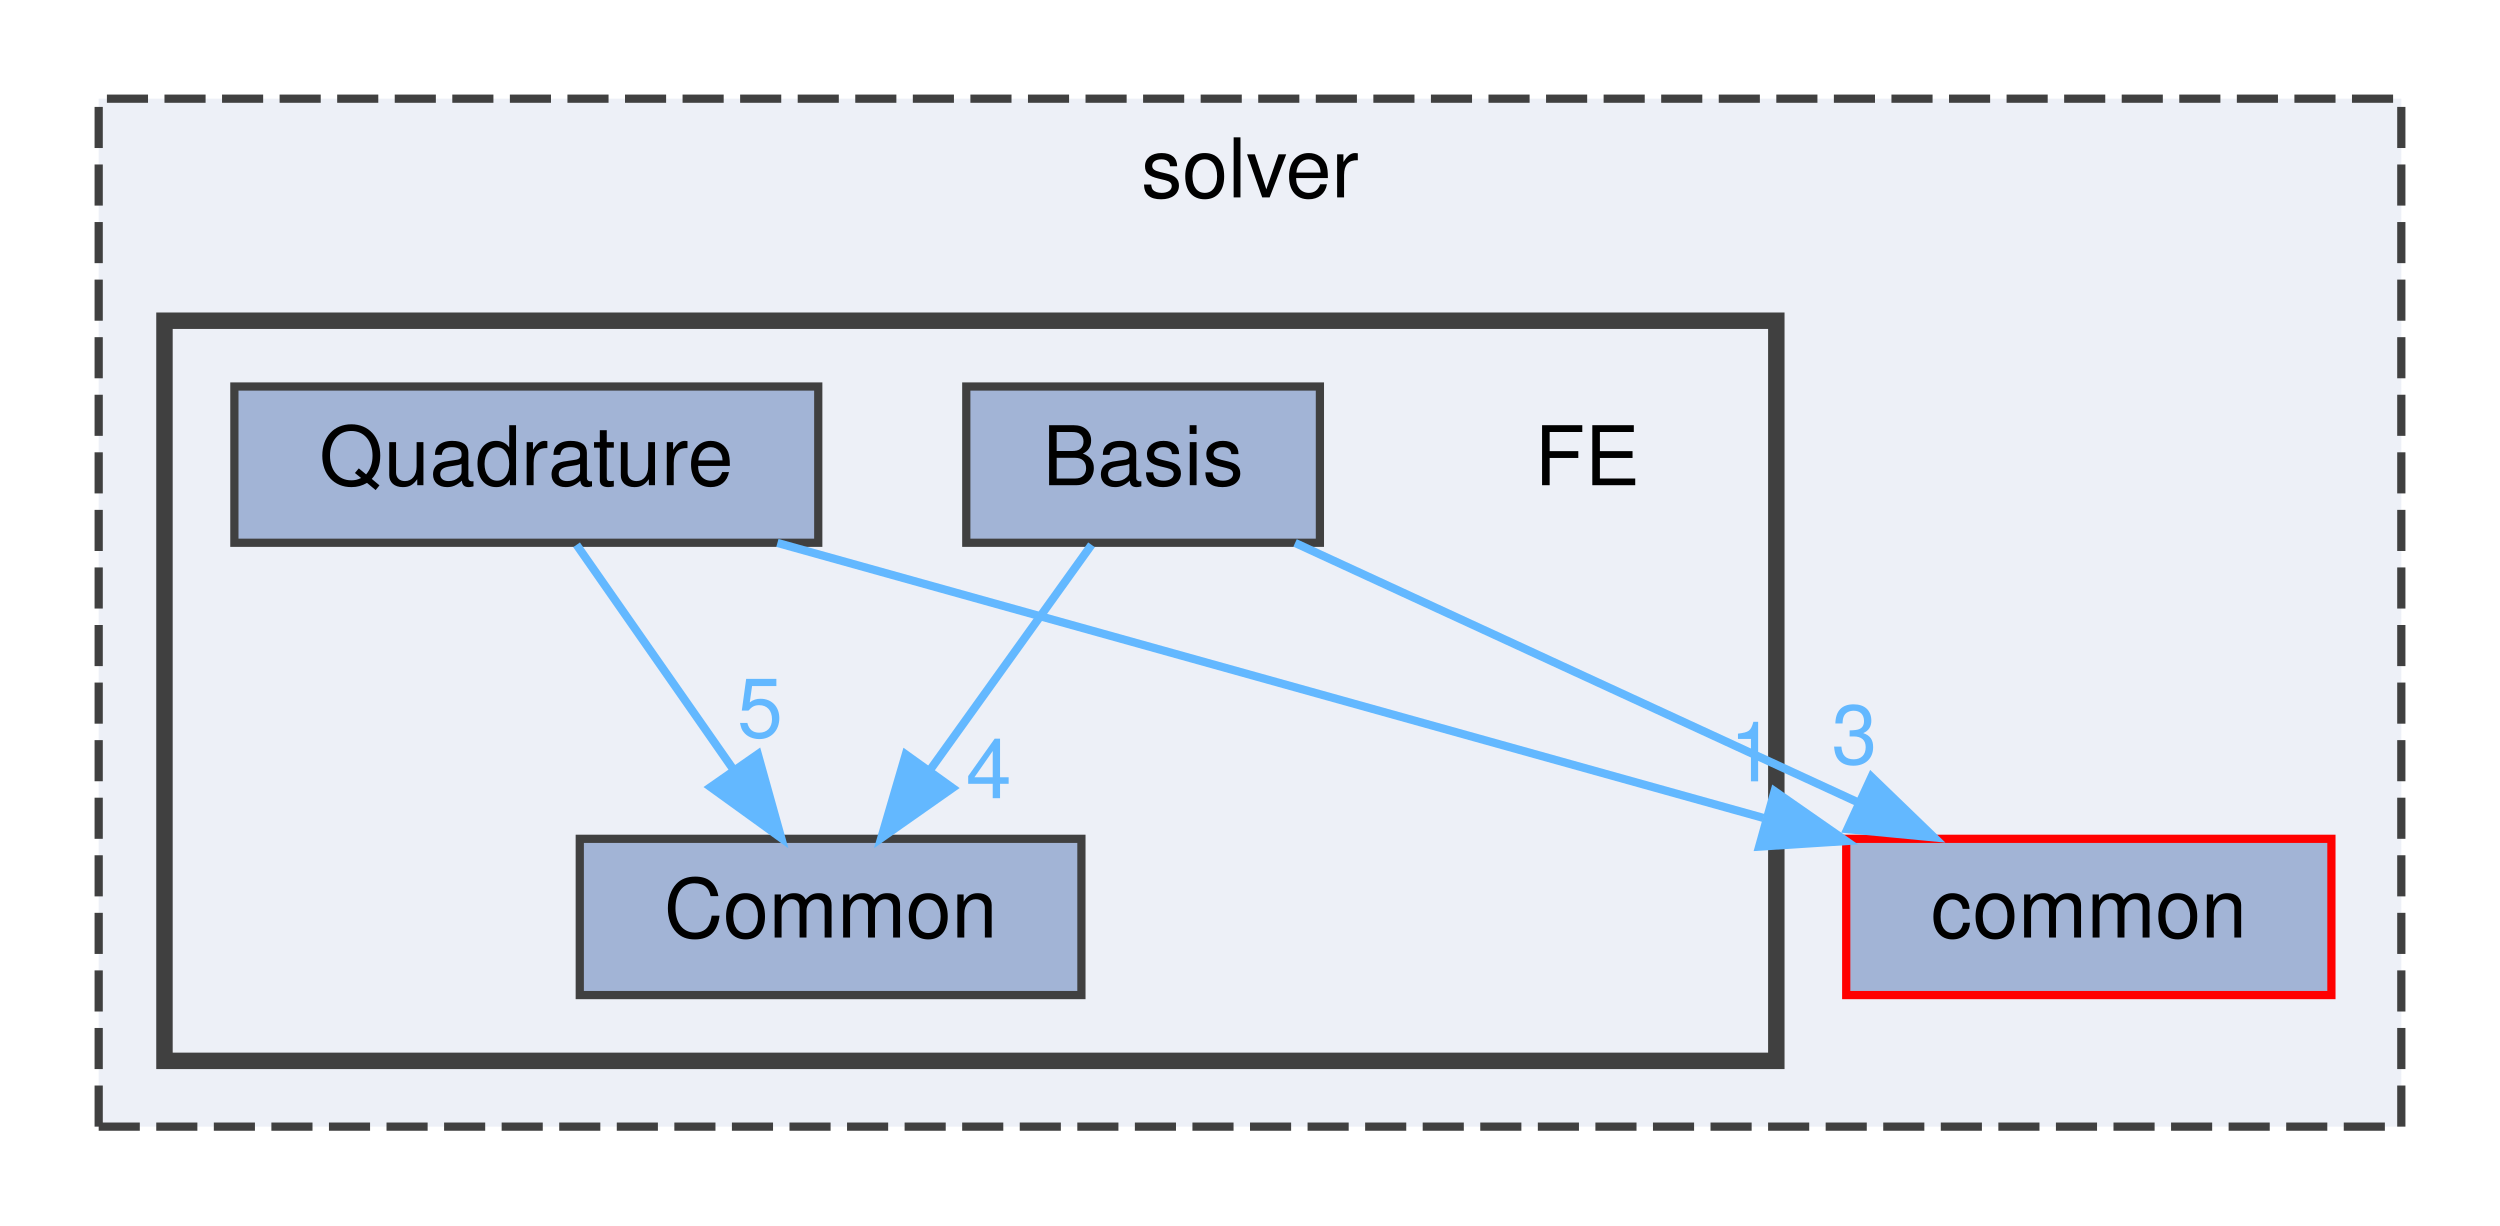
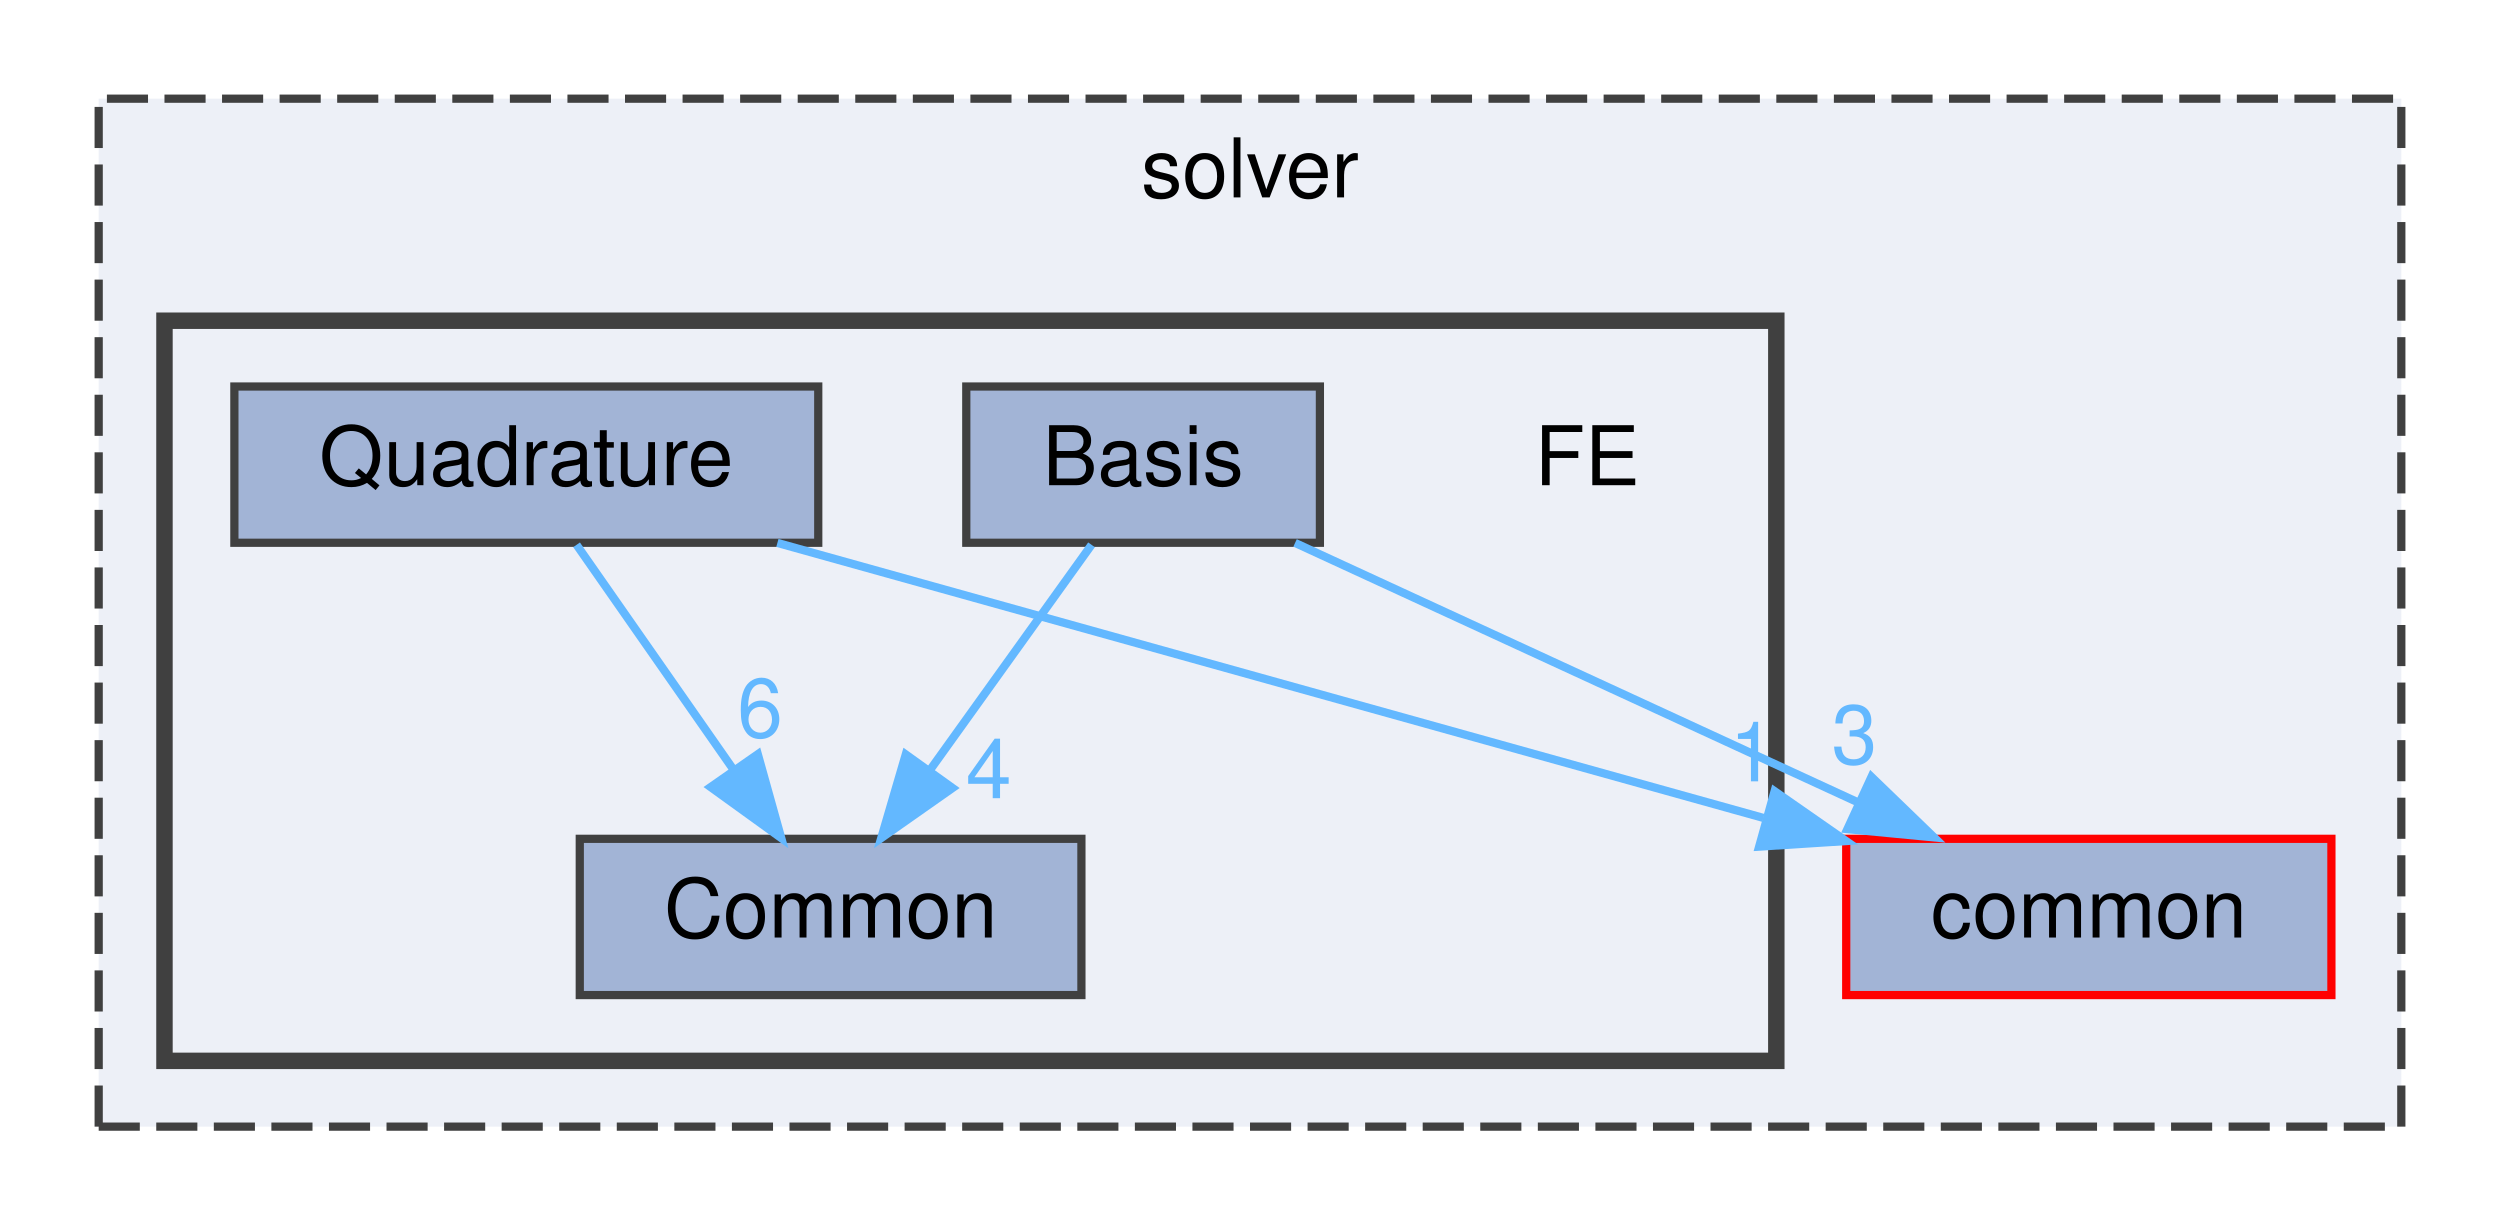
<svg xmlns="http://www.w3.org/2000/svg" xmlns:xlink="http://www.w3.org/1999/xlink" width="304pt" height="149pt" viewBox="0.00 0.00 304.00 149.00">
  <g id="graph0" class="graph" transform="scale(1 1) rotate(0) translate(4 145)">
    <g id="clust1" class="cluster">
      <g id="a_clust1">
        <a xlink:href="dir_efbd6dac86ba3db355ec311a66674d80.html" target="_top" xlink:title="solver">
          <polygon fill="#edf0f7" stroke="#404040" stroke-dasharray="5,2" points="8,-8 8,-133 288,-133 288,-8 8,-8" />
          <text text-anchor="middle" x="148" y="-121" font-family="Helvetica,sans-Serif" font-size="10.00">solver</text>
        </a>
      </g>
    </g>
    <g id="clust2" class="cluster">
      <g id="a_clust2">
        <a xlink:href="dir_edb35bb30936176f05c4bb64c6d7790d.html" target="_top">
          <polygon fill="#edf0f7" stroke="#404040" stroke-width="2" points="16,-16 16,-106 212,-106 212,-16 16,-16" />
        </a>
      </g>
    </g>
    <g id="node1" class="node">
      <g id="a_node1">
        <a xlink:href="dir_14dde7a1249eddbc1139bface84a02c3.html" target="_top" xlink:title="common">
          <polygon fill="#a2b4d6" stroke="red" points="279.5,-43 220.5,-43 220.5,-24 279.5,-24 279.5,-43" />
          <text text-anchor="middle" x="250" y="-31" font-family="Helvetica,sans-Serif" font-size="10.00">common</text>
        </a>
      </g>
    </g>
    <g id="node2" class="node">
      <text text-anchor="middle" x="189" y="-86" font-family="Helvetica,sans-Serif" font-size="10.00">FE</text>
    </g>
    <g id="node3" class="node">
      <g id="a_node3">
        <a xlink:href="dir_c4f877b5d6a165ac120d311c24ba9d09.html" target="_top" xlink:title="Basis">
          <polygon fill="#a2b4d6" stroke="#404040" points="156.5,-98 113.5,-98 113.5,-79 156.5,-79 156.5,-98" />
          <text text-anchor="middle" x="135" y="-86" font-family="Helvetica,sans-Serif" font-size="10.00">Basis</text>
        </a>
      </g>
    </g>
    <g id="edge1" class="edge">
      <g id="a_edge1">
        <a xlink:href="dir_000003_000005.html" target="_top">
          <path fill="none" stroke="#63b8ff" d="M153.48,-78.98C171.98,-70.46 200.68,-57.23 221.98,-47.41" />
          <polygon fill="#63b8ff" stroke="#63b8ff" points="223.57,-50.53 231.19,-43.17 220.64,-44.18 223.57,-50.53" />
        </a>
      </g>
      <g id="a_edge1-headlabel">
        <a xlink:href="dir_000003_000005.html" target="_top" xlink:title="3">
          <text text-anchor="middle" x="221.49" y="-52.12" font-family="Helvetica,sans-Serif" font-size="10.00" fill="#63b8ff">3</text>
        </a>
      </g>
    </g>
    <g id="node4" class="node">
      <g id="a_node4">
        <a xlink:href="dir_96df3096849ba2100b519ff41bd318ab.html" target="_top" xlink:title="Common">
          <polygon fill="#a2b4d6" stroke="#404040" points="127.5,-43 66.5,-43 66.5,-24 127.5,-24 127.5,-43" />
          <text text-anchor="middle" x="97" y="-31" font-family="Helvetica,sans-Serif" font-size="10.00">Common</text>
        </a>
      </g>
    </g>
    <g id="edge2" class="edge">
      <g id="a_edge2">
        <a xlink:href="dir_000003_000006.html" target="_top">
          <path fill="none" stroke="#63b8ff" d="M128.73,-78.75C123.41,-71.34 115.64,-60.5 109.12,-51.41" />
          <polygon fill="#63b8ff" stroke="#63b8ff" points="111.83,-49.18 103.16,-43.09 106.14,-53.26 111.83,-49.18" />
        </a>
      </g>
      <g id="a_edge2-headlabel">
        <a xlink:href="dir_000003_000006.html" target="_top" xlink:title="4">
          <text text-anchor="middle" x="116.23" y="-47.94" font-family="Helvetica,sans-Serif" font-size="10.00" fill="#63b8ff">4</text>
        </a>
      </g>
    </g>
    <g id="node5" class="node">
      <g id="a_node5">
        <a xlink:href="dir_6fee97e99cfc2609ac420813257e7f71.html" target="_top" xlink:title="Quadrature">
          <polygon fill="#a2b4d6" stroke="#404040" points="95.5,-98 24.5,-98 24.5,-79 95.5,-79 95.5,-98" />
          <text text-anchor="middle" x="60" y="-86" font-family="Helvetica,sans-Serif" font-size="10.00">Quadrature</text>
        </a>
      </g>
    </g>
    <g id="edge3" class="edge">
      <g id="a_edge3">
        <a xlink:href="dir_000034_000005.html" target="_top">
          <path fill="none" stroke="#63b8ff" d="M90.53,-78.98C123.08,-69.9 174.77,-55.49 210.43,-45.54" />
          <polygon fill="#63b8ff" stroke="#63b8ff" points="211.79,-48.79 220.49,-42.73 209.91,-42.05 211.79,-48.79" />
        </a>
      </g>
      <g id="a_edge3-headlabel">
        <a xlink:href="dir_000034_000005.html" target="_top" xlink:title="1">
          <text text-anchor="middle" x="209.1" y="-49.99" font-family="Helvetica,sans-Serif" font-size="10.00" fill="#63b8ff">1</text>
        </a>
      </g>
    </g>
    <g id="edge4" class="edge">
      <g id="a_edge4">
        <a xlink:href="dir_000034_000006.html" target="_top">
          <path fill="none" stroke="#63b8ff" d="M66.11,-78.75C71.28,-71.34 78.85,-60.5 85.19,-51.41" />
          <polygon fill="#63b8ff" stroke="#63b8ff" points="88.15,-53.29 91,-43.09 82.41,-49.29 88.15,-53.29" />
        </a>
      </g>
      <g id="a_edge4-headlabel">
-         <a xlink:href="dir_000034_000006.html" target="_top" xlink:title="5">
-           <text text-anchor="middle" x="88.42" y="-55.36" font-family="Helvetica,sans-Serif" font-size="10.00" fill="#63b8ff">5</text>
+         <a xlink:href="dir_000034_000006.html" target="_top" xlink:title="6">
+           <text text-anchor="middle" x="88.42" y="-55.36" font-family="Helvetica,sans-Serif" font-size="10.00" fill="#63b8ff">6</text>
        </a>
      </g>
    </g>
  </g>
</svg>
